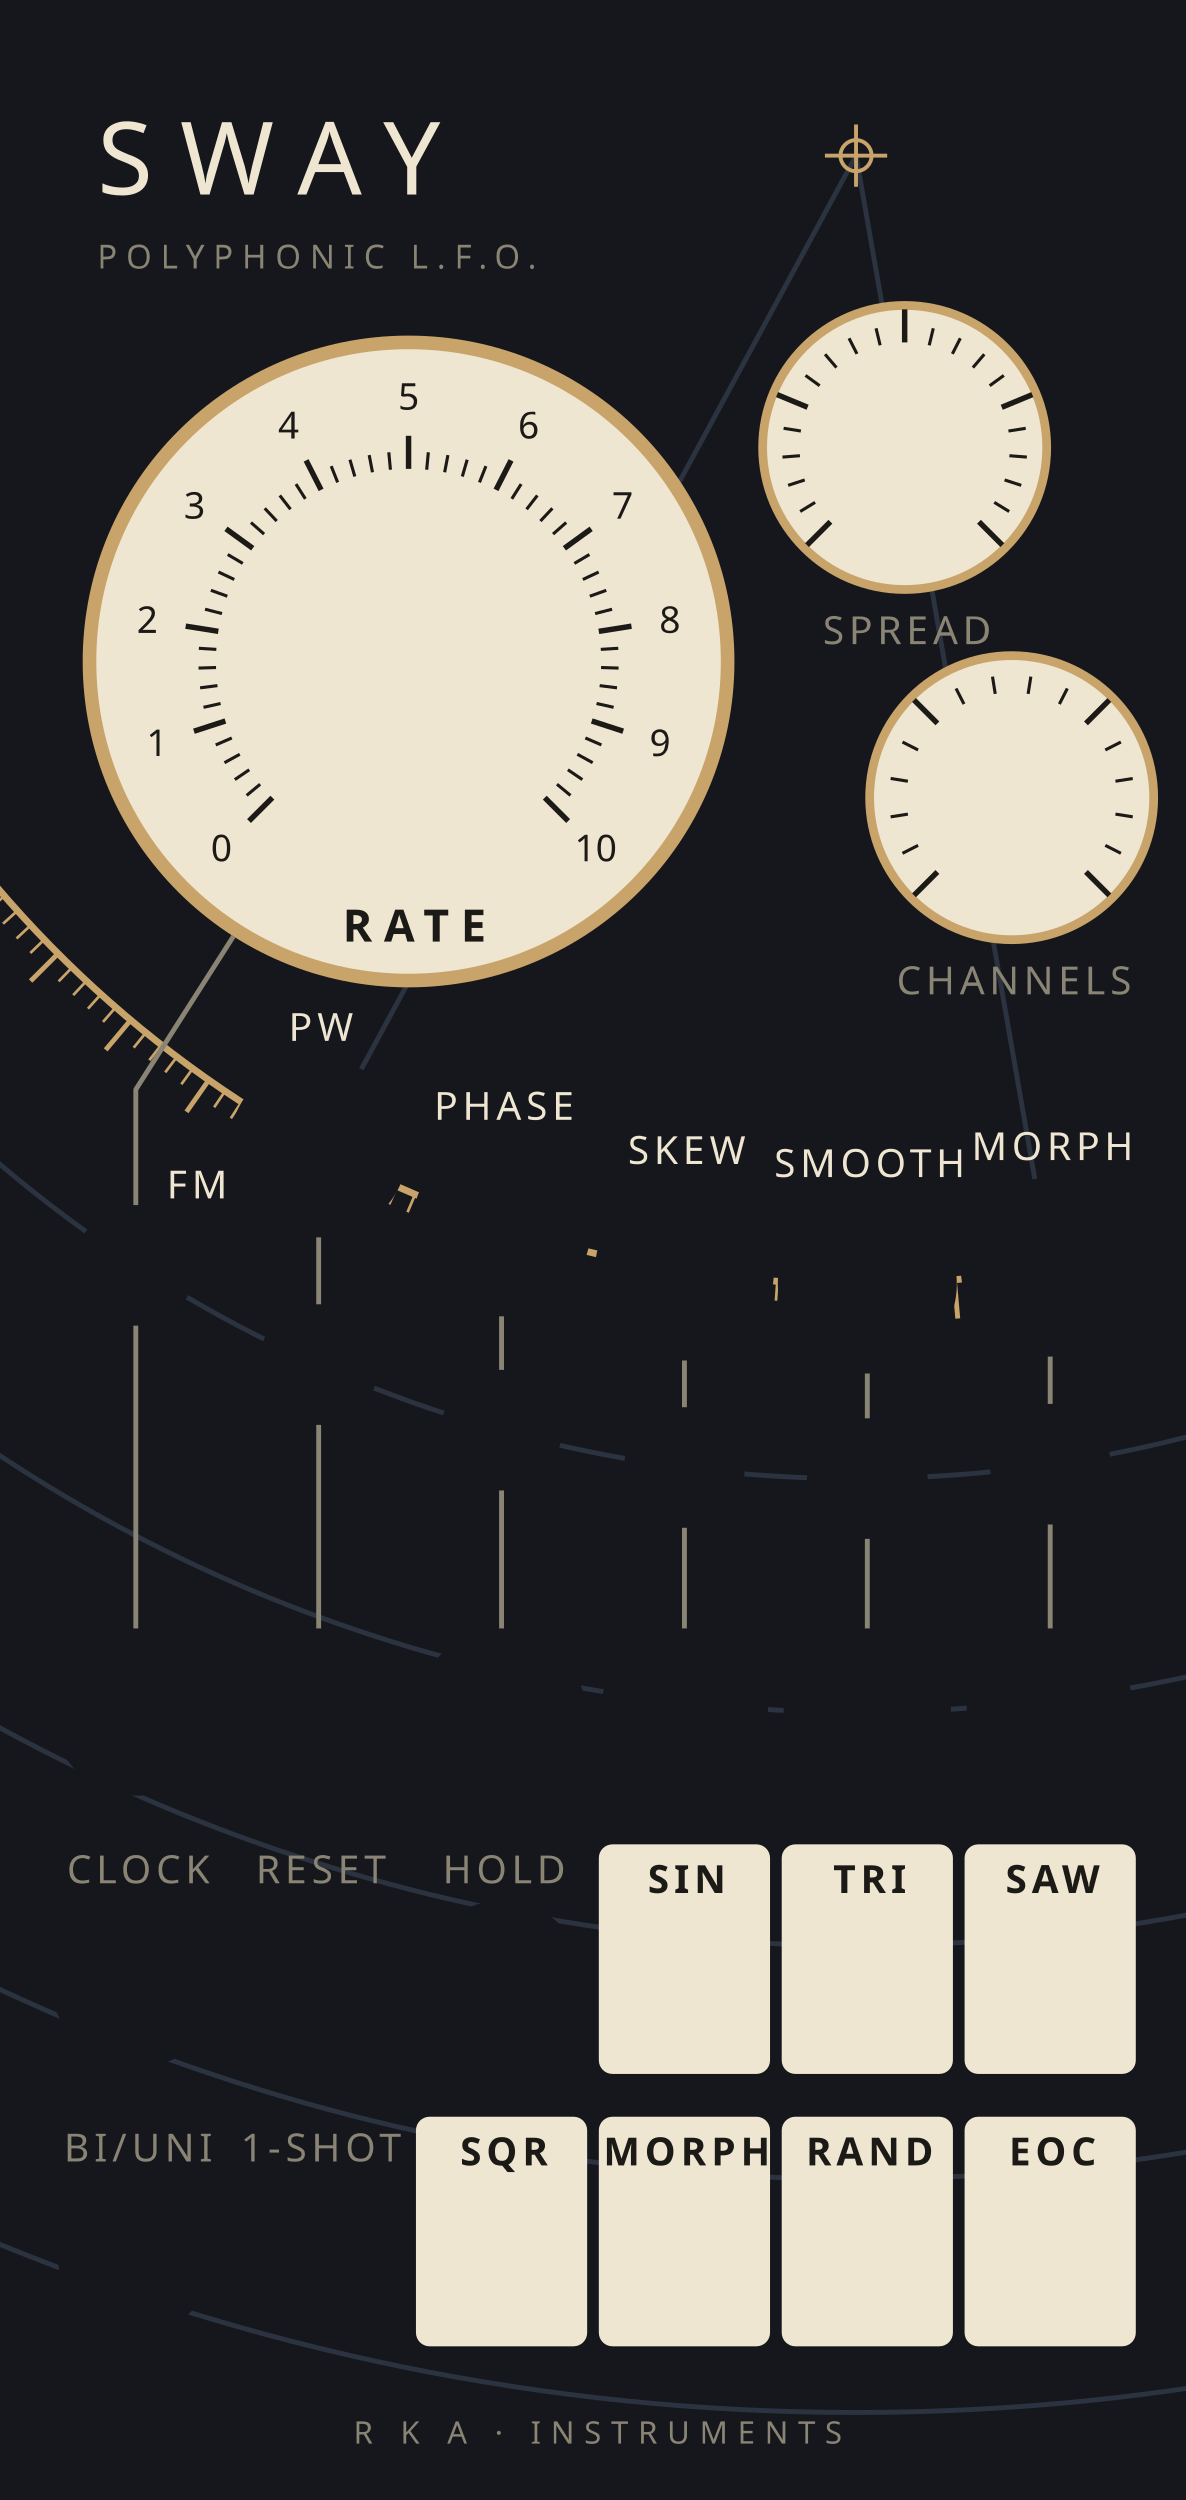
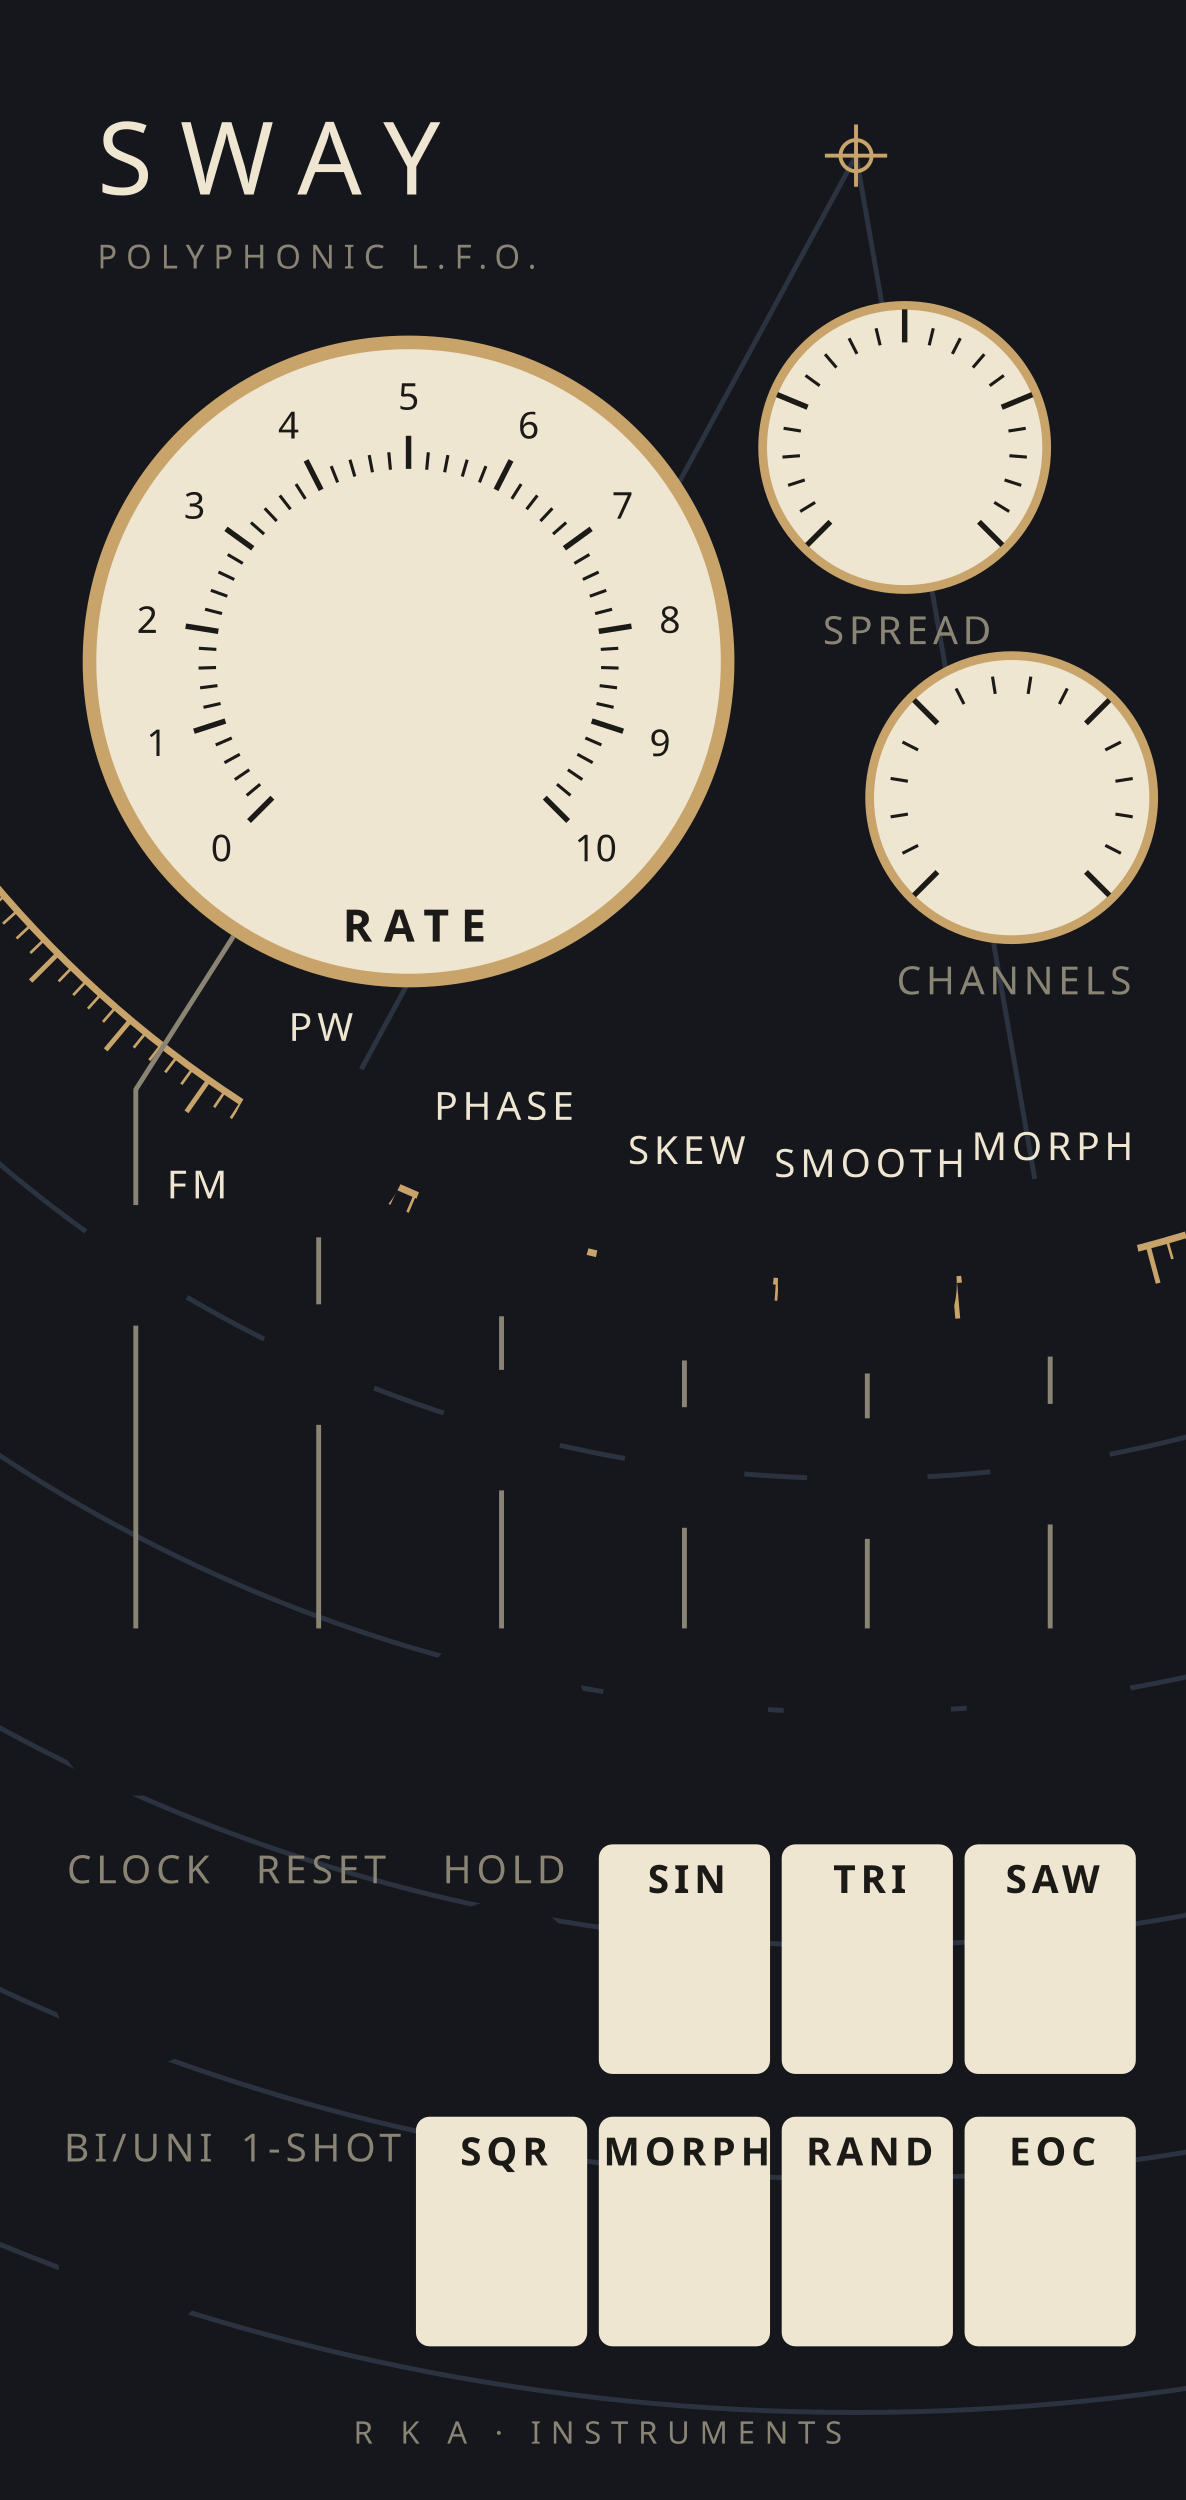
<svg xmlns="http://www.w3.org/2000/svg" width="60.96mm" height="128.5mm" viewBox="0 0 60.96 128.5">
  <rect width="60.96" height="128.5" fill="#15171c" />
  <circle cx="44" cy="8" r="68" fill="none" stroke="#2c3340" stroke-width="0.25" />
  <circle cx="44" cy="8" r="80" fill="none" stroke="#2c3340" stroke-width="0.25" />
  <circle cx="44" cy="8" r="92" fill="none" stroke="#2c3340" stroke-width="0.25" />
  <circle cx="44" cy="8" r="104" fill="none" stroke="#2c3340" stroke-width="0.25" />
  <circle cx="44" cy="8" r="116" fill="none" stroke="#2c3340" stroke-width="0.25" />
  <path d="M44 8L16.38 59 M44 8L53.98 65.13" fill="none" stroke="#2c3340" stroke-width="0.25" />
-   <path d="M-4.084 40.433A58 58 0 0 0 54.072 65.119" fill="none" stroke="#c9a46a" stroke-width="0.35" />
-   <path d="M-4.084 40.433L-4.913 40.992 M-2.923 42.092L-3.732 42.679 M-2.321 42.905L-3.119 43.507 M-1.705 43.708L-2.493 44.324 M-1.074 44.501L-1.852 45.13 M0.227 46.051L-0.528 46.707 M0.898 46.81L0.154 47.479 M1.581 47.556L0.85 48.238 M2.278 48.29L1.559 48.985 M3.71 49.722L3.015 50.441 M4.444 50.419L3.762 51.15 M5.19 51.102L4.521 51.846 M5.949 51.773L5.293 52.528 M7.499 53.074L6.87 53.852 M8.292 53.705L7.676 54.493 M9.095 54.321L8.493 55.119 M9.908 54.923L9.321 55.732 M11.567 56.084L11.008 56.913 M12.411 56.643L11.866 57.482 M13.265 57.187L12.735 58.035 M14.128 57.716L13.613 58.573 M15.881 58.728L15.396 59.603 M16.771 59.211L16.301 60.094 M17.669 59.678L17.215 60.569 M18.574 60.13L18.136 61.029 M20.409 60.986L20.003 61.899 M21.338 61.389L20.947 62.31 M22.273 61.777L21.898 62.704 M23.215 62.148L22.856 63.081 M25.117 62.84L24.791 63.786 M26.077 63.161L25.768 64.112 M27.042 63.466L26.75 64.422 M28.013 63.753L27.737 64.714 M29.969 64.277L29.727 65.247 M30.953 64.513L30.728 65.488 M31.941 64.733L31.733 65.711 M32.933 64.934L32.742 65.916 M34.927 65.286L34.77 66.274 M35.928 65.436L35.789 66.426 M36.932 65.568L36.81 66.56 M37.937 65.682L37.833 66.677 M39.954 65.859L39.884 66.856 M40.965 65.921L40.912 66.919 M41.976 65.965L41.941 66.964 M42.988 65.991L42.97 66.991 M45.012 65.991L45.03 66.991 M46.024 65.965L46.059 66.964 M47.035 65.921L47.088 66.919 M48.046 65.859L48.116 66.856 M50.063 65.682L50.167 66.677 M51.068 65.568L51.19 66.56 M52.072 65.436L52.211 66.426 M53.073 65.286L53.23 66.274" fill="none" stroke="#c9a46a" stroke-width="0.14" />
-   <path d="M-3.511 41.267L-5.149 42.415 M-0.431 45.282L-1.963 46.567 M2.988 49.012L1.574 50.426 M6.718 52.431L5.433 53.963 M10.733 55.511L9.585 57.149 M15 58.229L14 59.962 M19.488 60.566L18.643 62.378 M24.163 62.502L23.479 64.382 M28.988 64.024L28.471 65.956 M33.928 65.119L33.581 67.088 M38.945 65.779L38.771 67.772 M44 66L44 68 M49.055 65.779L49.229 67.772 M54.072 65.119L54.419 67.088" fill="none" stroke="#c9a46a" stroke-width="0.25" />
+   <path d="M-4.084 40.433A58 58 0 0 0 60.958 63.466" fill="none" stroke="#c9a46a" stroke-width="0.35" />
+   <path d="M-4.084 40.433L-4.913 40.992 M-2.923 42.092L-3.732 42.679 M-2.321 42.905L-3.119 43.507 M-1.705 43.708L-2.493 44.324 M-1.074 44.501L-1.852 45.13 M0.227 46.051L-0.528 46.707 M0.898 46.81L0.154 47.479 M1.581 47.556L0.85 48.238 M2.278 48.29L1.559 48.985 M3.71 49.722L3.015 50.441 M4.444 50.419L3.762 51.15 M5.19 51.102L4.521 51.846 M5.949 51.773L5.293 52.528 M7.499 53.074L6.87 53.852 M8.292 53.705L7.676 54.493 M9.095 54.321L8.493 55.119 M9.908 54.923L9.321 55.732 M11.567 56.084L11.008 56.913 M12.411 56.643L11.866 57.482 M13.265 57.187L12.735 58.035 M14.128 57.716L13.613 58.573 M15.881 58.728L15.396 59.603 M16.771 59.211L16.301 60.094 M17.669 59.678L17.215 60.569 M18.574 60.13L18.136 61.029 M20.409 60.986L20.003 61.899 M21.338 61.389L20.947 62.31 M22.273 61.777L21.898 62.704 M23.215 62.148L22.856 63.081 M25.117 62.84L24.791 63.786 M26.077 63.161L25.768 64.112 M27.042 63.466L26.75 64.422 M28.013 63.753L27.737 64.714 M29.969 64.277L29.727 65.247 M30.953 64.513L30.728 65.488 M31.941 64.733L31.733 65.711 M32.933 64.934L32.742 65.916 M34.927 65.286L34.77 66.274 M35.928 65.436L35.789 66.426 M36.932 65.568L36.81 66.56 M37.937 65.682L37.833 66.677 M39.954 65.859L39.884 66.856 M40.965 65.921L40.912 66.919 M41.976 65.965L41.941 66.964 M42.988 65.991L42.97 66.991 M45.012 65.991L45.03 66.991 M46.024 65.965L46.059 66.964 M47.035 65.921L47.088 66.919 M48.046 65.859L48.116 66.856 M50.063 65.682L50.167 66.677 M51.068 65.568L51.19 66.56 M52.072 65.436L52.211 66.426 M53.073 65.286L53.23 66.274 M55.067 64.934L55.258 65.916 M56.059 64.733L56.267 65.711 M57.047 64.513L57.272 65.488 M58.031 64.277L58.273 65.247 M59.987 63.753L60.263 64.714 M60.958 63.466L61.25 64.422" fill="none" stroke="#c9a46a" stroke-width="0.14" />
+   <path d="M-3.511 41.267L-5.149 42.415 M-0.431 45.282L-1.963 46.567 M2.988 49.012L1.574 50.426 M6.718 52.431L5.433 53.963 M10.733 55.511L9.585 57.149 M15 58.229L14 59.962 M19.488 60.566L18.643 62.378 M24.163 62.502L23.479 64.382 M28.988 64.024L28.471 65.956 M33.928 65.119L33.581 67.088 M38.945 65.779L38.771 67.772 M44 66L44 68 M49.055 65.779L49.229 67.772 M54.072 65.119L54.419 67.088 M59.012 64.024L59.529 65.956" fill="none" stroke="#c9a46a" stroke-width="0.25" />
  <path d="M42.4 8L45.6 8 M44 6.4L44 9.6" fill="none" stroke="#c9a46a" stroke-width="0.2" />
  <circle cx="44" cy="8" r="0.8" fill="none" stroke="#c9a46a" stroke-width="0.2" />
  <path d="M6.98 84L6.98 65.04L6.98 56L11.998 48.126" fill="none" stroke="#8a8474" stroke-width="0.25" stroke-linejoin="round" />
  <path d="M16.38 84L16.38 70.14L16.38 63.3" fill="none" stroke="#8a8474" stroke-width="0.25" stroke-linejoin="round" />
  <path d="M25.78 84L25.78 73.51L25.78 67.36" fill="none" stroke="#8a8474" stroke-width="0.25" stroke-linejoin="round" />
  <path d="M35.18 84L35.18 75.43L35.18 69.63" fill="none" stroke="#8a8474" stroke-width="0.25" stroke-linejoin="round" />
  <path d="M44.58 84L44.58 76L44.58 70.3" fill="none" stroke="#8a8474" stroke-width="0.25" stroke-linejoin="round" />
  <path d="M53.98 84L53.98 75.26L53.98 69.43" fill="none" stroke="#8a8474" stroke-width="0.25" stroke-linejoin="round" />
  <circle cx="16.38" cy="59" r="4.6" fill="#15171c" />
  <circle cx="25.78" cy="63.06" r="4.6" fill="#15171c" />
  <circle cx="35.18" cy="65.33" r="4.6" fill="#15171c" />
  <circle cx="44.58" cy="66" r="4.6" fill="#15171c" />
  <circle cx="53.98" cy="65.13" r="4.6" fill="#15171c" />
  <circle cx="6.98" cy="65.04" r="3.1" fill="#15171c" />
  <circle cx="16.38" cy="70.14" r="3.1" fill="#15171c" />
  <circle cx="25.78" cy="73.51" r="3.1" fill="#15171c" />
  <circle cx="35.18" cy="75.43" r="3.1" fill="#15171c" />
  <circle cx="44.58" cy="76" r="3.1" fill="#15171c" />
  <circle cx="53.98" cy="75.26" r="3.1" fill="#15171c" />
  <circle cx="6.98" cy="88" r="4.3" fill="#15171c" />
  <circle cx="16.38" cy="88" r="4.3" fill="#15171c" />
  <circle cx="25.78" cy="88" r="4.3" fill="#15171c" />
  <circle cx="35.18" cy="88" r="4.3" fill="#15171c" />
  <circle cx="44.58" cy="88" r="4.3" fill="#15171c" />
  <circle cx="53.98" cy="88" r="4.3" fill="#15171c" />
  <circle cx="6.98" cy="102" r="4.3" fill="#15171c" />
  <circle cx="16.38" cy="102" r="4.3" fill="#15171c" />
  <circle cx="25.78" cy="102" r="4.3" fill="#15171c" />
  <circle cx="6.98" cy="116" r="4" fill="#15171c" />
  <circle cx="16.38" cy="116" r="3.5" fill="#15171c" />
  <circle cx="21" cy="34" r="16.4" fill="#efe6d2" stroke="#c9a46a" stroke-width="0.7" />
  <path d="M13.372 40.31L12.678 40.884 M12.812 39.565L12.068 40.071 M12.325 38.769L11.536 39.203 M11.914 37.932L11.088 38.289 M11.338 36.16L10.46 36.356 M11.178 35.241L10.285 35.354 M11.105 34.311L10.205 34.339 M11.12 33.378L10.221 33.322 M11.411 31.538L10.539 31.314 M11.685 30.646L10.838 30.342 M12.042 29.785L11.228 29.402 M12.479 28.96L11.704 28.502 M13.574 27.453L12.899 26.858 M14.223 26.783L13.607 26.127 M14.932 26.177L14.381 25.466 M15.695 25.641L15.213 24.881 M17.356 24.795L17.024 23.958 M18.238 24.493L17.987 23.629 M19.145 24.275L18.976 23.391 M20.068 24.144L19.984 23.248 M21.932 24.144L22.016 23.248 M22.855 24.275L23.024 23.391 M23.762 24.493L24.013 23.629 M24.644 24.795L24.976 23.958 M26.305 25.641L26.787 24.881 M27.068 26.177L27.619 25.466 M27.777 26.783L28.393 26.127 M28.426 27.453L29.101 26.858 M29.521 28.96L30.296 28.502 M29.958 29.785L30.772 29.402 M30.315 30.646L31.162 30.342 M30.589 31.538L31.461 31.314 M30.88 33.378L31.779 33.322 M30.895 34.311L31.795 34.339 M30.822 35.241L31.715 35.354 M30.662 36.16L31.54 36.356 M30.086 37.932L30.912 38.289 M29.675 38.769L30.464 39.203 M29.188 39.565L29.932 40.071 M28.628 40.31L29.322 40.884" fill="none" stroke="#1c1a16" stroke-width="0.16" />
  <path d="M14 41L12.798 42.202 M11.585 37.059L9.968 37.585 M11.222 32.451L9.543 32.185 M12.991 28.181L11.615 27.182 M16.505 25.179L15.734 23.664 M21 24.1L21 22.4 M25.495 25.179L26.266 23.664 M29.009 28.181L30.385 27.182 M30.778 32.451L32.457 32.185 M30.415 37.059L32.032 37.585 M28 41L29.202 42.202" fill="none" stroke="#1c1a16" stroke-width="0.28" />
  <circle cx="46.5" cy="23" r="7.3" fill="#efe6d2" stroke="#c9a46a" stroke-width="0.45" />
  <path d="M41.896 25.821L41.128 26.292 M41.364 24.669L40.508 24.947 M41.117 23.424L40.219 23.494 M41.166 22.155L40.278 22.014 M42.131 19.826L41.403 19.297 M42.993 18.894L42.408 18.209 M44.048 18.189L43.64 17.387 M45.239 17.749L45.029 16.874 M47.761 17.749L47.971 16.874 M48.952 18.189L49.36 17.387 M50.007 18.894L50.592 18.209 M50.869 19.826L51.597 19.297 M51.834 22.155L52.722 22.014 M51.883 23.424L52.781 23.494 M51.636 24.669L52.492 24.947 M51.104 25.821L51.872 26.292" fill="none" stroke="#1c1a16" stroke-width="0.16" />
  <path d="M42.682 26.818L41.48 28.02 M41.511 20.934L39.94 20.283 M46.5 17.6L46.5 15.9 M51.489 20.934L53.06 20.283 M50.318 26.818L51.52 28.02" fill="none" stroke="#1c1a16" stroke-width="0.28" />
  <circle cx="52" cy="41" r="7.3" fill="#efe6d2" stroke="#c9a46a" stroke-width="0.45" />
  <path d="M47.189 43.452L46.387 43.86 M46.666 41.845L45.778 41.986 M46.666 40.155L45.778 40.014 M47.189 38.548L46.387 38.14 M49.548 36.189L49.14 35.387 M51.155 35.666L51.014 34.778 M52.845 35.666L52.986 34.778 M54.452 36.189L54.86 35.387 M56.811 38.548L57.613 38.14 M57.334 40.155L58.222 40.014 M57.334 41.845L58.222 41.986 M56.811 43.452L57.613 43.86" fill="none" stroke="#1c1a16" stroke-width="0.16" />
  <path d="M48.182 44.818L46.98 46.02 M48.182 37.182L46.98 35.98 M55.818 37.182L57.02 35.98 M55.818 44.818L57.02 46.02" fill="none" stroke="#1c1a16" stroke-width="0.28" />
  <rect x="30.78" y="94.8" width="8.8" height="11.8" rx="0.7" fill="#efe6d2" />
  <rect x="40.18" y="94.8" width="8.8" height="11.8" rx="0.7" fill="#efe6d2" />
  <rect x="49.58" y="94.8" width="8.8" height="11.8" rx="0.7" fill="#efe6d2" />
  <rect x="21.38" y="108.8" width="8.8" height="11.8" rx="0.7" fill="#efe6d2" />
  <rect x="30.78" y="108.8" width="8.8" height="11.8" rx="0.7" fill="#efe6d2" />
  <rect x="40.18" y="108.8" width="8.8" height="11.8" rx="0.7" fill="#efe6d2" />
  <rect x="49.58" y="108.8" width="8.8" height="11.8" rx="0.7" fill="#efe6d2" />
  <text x="5.00" y="10.00" font-family="D-DIN Condensed" font-size="5.2" font-weight="normal" letter-spacing="1.4" text-anchor="start" fill="#efe6d2">SWAY</text>
  <text x="5.00" y="13.80" font-family="D-DIN Condensed" font-size="1.7" font-weight="normal" letter-spacing="0.45" text-anchor="start" fill="#8a8474">POLYPHONIC L.F.O.</text>
  <text x="11.38" y="44.27" font-family="D-DIN Condensed" font-size="1.9" font-weight="normal" letter-spacing="0" text-anchor="middle" fill="#1c1a16">0</text>
  <text x="8.07" y="38.86" font-family="D-DIN Condensed" font-size="1.9" font-weight="normal" letter-spacing="0" text-anchor="middle" fill="#1c1a16">1</text>
  <text x="7.57" y="32.53" font-family="D-DIN Condensed" font-size="1.9" font-weight="normal" letter-spacing="0" text-anchor="middle" fill="#1c1a16">2</text>
  <text x="10.00" y="26.66" font-family="D-DIN Condensed" font-size="1.9" font-weight="normal" letter-spacing="0" text-anchor="middle" fill="#1c1a16">3</text>
  <text x="14.83" y="22.54" font-family="D-DIN Condensed" font-size="1.9" font-weight="normal" letter-spacing="0" text-anchor="middle" fill="#1c1a16">4</text>
  <text x="21.00" y="21.06" font-family="D-DIN Condensed" font-size="1.9" font-weight="normal" letter-spacing="0" text-anchor="middle" fill="#1c1a16">5</text>
  <text x="27.17" y="22.54" font-family="D-DIN Condensed" font-size="1.9" font-weight="normal" letter-spacing="0" text-anchor="middle" fill="#1c1a16">6</text>
  <text x="32.00" y="26.66" font-family="D-DIN Condensed" font-size="1.9" font-weight="normal" letter-spacing="0" text-anchor="middle" fill="#1c1a16">7</text>
  <text x="34.43" y="32.53" font-family="D-DIN Condensed" font-size="1.9" font-weight="normal" letter-spacing="0" text-anchor="middle" fill="#1c1a16">8</text>
  <text x="33.93" y="38.86" font-family="D-DIN Condensed" font-size="1.9" font-weight="normal" letter-spacing="0" text-anchor="middle" fill="#1c1a16">9</text>
  <text x="30.62" y="44.27" font-family="D-DIN Condensed" font-size="1.9" font-weight="normal" letter-spacing="0" text-anchor="middle" fill="#1c1a16">10</text>
  <text x="21.30" y="48.40" font-family="D-DIN Condensed" font-size="2.3" font-weight="bold" letter-spacing="0.6" text-anchor="middle" fill="#1c1a16">RATE</text>
  <text x="46.62" y="33.11" font-family="D-DIN Condensed" font-size="2" font-weight="normal" letter-spacing="0.25" text-anchor="middle" fill="#8a8474">SPREAD</text>
  <text x="52.12" y="51.11" font-family="D-DIN Condensed" font-size="2" font-weight="normal" letter-spacing="0.25" text-anchor="middle" fill="#8a8474">CHANNELS</text>
  <text x="16.50" y="53.50" font-family="D-DIN Condensed" font-size="2" font-weight="normal" letter-spacing="0.25" text-anchor="middle" fill="#efe6d2">PW</text>
  <text x="25.91" y="57.56" font-family="D-DIN Condensed" font-size="2" font-weight="normal" letter-spacing="0.25" text-anchor="middle" fill="#efe6d2">PHASE</text>
  <text x="35.30" y="59.83" font-family="D-DIN Condensed" font-size="2" font-weight="normal" letter-spacing="0.25" text-anchor="middle" fill="#efe6d2">SKEW</text>
  <text x="44.70" y="60.50" font-family="D-DIN Condensed" font-size="2" font-weight="normal" letter-spacing="0.25" text-anchor="middle" fill="#efe6d2">SMOOTH</text>
  <text x="54.10" y="59.63" font-family="D-DIN Condensed" font-size="2" font-weight="normal" letter-spacing="0.25" text-anchor="middle" fill="#efe6d2">MORPH</text>
  <text x="7.11" y="96.80" font-family="D-DIN Condensed" font-size="2" font-weight="normal" letter-spacing="0.25" text-anchor="middle" fill="#8a8474">CLOCK</text>
  <text x="16.50" y="96.80" font-family="D-DIN Condensed" font-size="2" font-weight="normal" letter-spacing="0.25" text-anchor="middle" fill="#8a8474">RESET</text>
  <text x="25.91" y="96.80" font-family="D-DIN Condensed" font-size="2" font-weight="normal" letter-spacing="0.25" text-anchor="middle" fill="#8a8474">HOLD</text>
  <text x="35.30" y="97.30" font-family="D-DIN Condensed" font-size="2" font-weight="bold" letter-spacing="0.25" text-anchor="middle" fill="#1c1a16">SIN</text>
  <text x="44.70" y="97.30" font-family="D-DIN Condensed" font-size="2" font-weight="bold" letter-spacing="0.25" text-anchor="middle" fill="#1c1a16">TRI</text>
  <text x="54.10" y="97.30" font-family="D-DIN Condensed" font-size="2" font-weight="bold" letter-spacing="0.25" text-anchor="middle" fill="#1c1a16">SAW</text>
  <text x="7.11" y="111.10" font-family="D-DIN Condensed" font-size="2" font-weight="normal" letter-spacing="0.25" text-anchor="middle" fill="#8a8474">BI/UNI</text>
  <text x="16.50" y="111.10" font-family="D-DIN Condensed" font-size="2" font-weight="normal" letter-spacing="0.25" text-anchor="middle" fill="#8a8474">1-SHOT</text>
  <text x="25.91" y="111.30" font-family="D-DIN Condensed" font-size="2" font-weight="bold" letter-spacing="0.25" text-anchor="middle" fill="#1c1a16">SQR</text>
  <text x="35.30" y="111.30" font-family="D-DIN Condensed" font-size="2" font-weight="bold" letter-spacing="0.25" text-anchor="middle" fill="#1c1a16">MORPH</text>
  <text x="44.70" y="111.30" font-family="D-DIN Condensed" font-size="2" font-weight="bold" letter-spacing="0.25" text-anchor="middle" fill="#1c1a16">RAND</text>
  <text x="54.10" y="111.30" font-family="D-DIN Condensed" font-size="2" font-weight="bold" letter-spacing="0.25" text-anchor="middle" fill="#1c1a16">EOC</text>
  <text x="8.58" y="61.60" font-family="D-DIN Condensed" font-size="2" font-weight="normal" letter-spacing="0.25" text-anchor="start" fill="#efe6d2">FM</text>
  <text x="30.73" y="125.60" font-family="D-DIN Condensed" font-size="1.6" font-weight="normal" letter-spacing="0.5" text-anchor="middle" fill="#8a8474">R K A · INSTRUMENTS</text>
  <g id="components" style="display:none">
    <circle id="param-RATE" cx="21.0" cy="34.0" r="1" fill="#ff0000" />
    <circle id="light-RATE" cx="21.0" cy="45.2" r="1" fill="#ff00ff" />
    <circle id="param-SPREAD" cx="46.5" cy="23.0" r="1" fill="#ff0000" />
    <circle id="param-CHANNELS" cx="52.0" cy="41.0" r="1" fill="#ff0000" />
    <circle id="param-PW" cx="16.38" cy="59.0" r="1" fill="#ff0000" />
    <circle id="param-PHASE" cx="25.78" cy="63.06" r="1" fill="#ff0000" />
    <circle id="param-SKEW" cx="35.18" cy="65.33" r="1" fill="#ff0000" />
    <circle id="param-SMOOTH" cx="44.58" cy="66.0" r="1" fill="#ff0000" />
    <circle id="param-MORPH" cx="53.98" cy="65.13" r="1" fill="#ff0000" />
    <circle id="param-FM_ATT" cx="6.98" cy="65.04" r="1" fill="#ff0000" />
    <circle id="param-PW_ATT" cx="16.38" cy="70.14" r="1" fill="#ff0000" />
    <circle id="param-PHASE_ATT" cx="25.78" cy="73.51" r="1" fill="#ff0000" />
    <circle id="param-SKEW_ATT" cx="35.18" cy="75.43" r="1" fill="#ff0000" />
    <circle id="param-SMOOTH_ATT" cx="44.58" cy="76.0" r="1" fill="#ff0000" />
    <circle id="param-MORPH_ATT" cx="53.98" cy="75.26" r="1" fill="#ff0000" />
    <circle id="input-FM" cx="6.98" cy="88.0" r="1" fill="#00ff00" />
    <circle id="input-PW" cx="16.38" cy="88.0" r="1" fill="#00ff00" />
    <circle id="input-PHASE" cx="25.78" cy="88.0" r="1" fill="#00ff00" />
    <circle id="input-SKEW" cx="35.18" cy="88.0" r="1" fill="#00ff00" />
    <circle id="input-SMOOTH" cx="44.58" cy="88.0" r="1" fill="#00ff00" />
    <circle id="input-MORPH" cx="53.98" cy="88.0" r="1" fill="#00ff00" />
    <circle id="input-CLOCK" cx="6.98" cy="102.0" r="1" fill="#00ff00" />
    <circle id="input-RESET" cx="16.38" cy="102.0" r="1" fill="#00ff00" />
    <circle id="input-HOLD" cx="25.78" cy="102.0" r="1" fill="#00ff00" />
    <circle id="output-SIN" cx="35.18" cy="102.0" r="1" fill="#0000ff" />
    <circle id="output-TRI" cx="44.58" cy="102.0" r="1" fill="#0000ff" />
    <circle id="output-SAW" cx="53.98" cy="102.0" r="1" fill="#0000ff" />
    <circle id="param-OFFSET" cx="6.98" cy="116.0" r="1" fill="#ff0000" />
    <circle id="param-ONESHOT" cx="16.38" cy="116.0" r="1" fill="#ff0000" />
    <circle id="output-SQR" cx="25.78" cy="116.0" r="1" fill="#0000ff" />
    <circle id="output-MORPH" cx="35.18" cy="116.0" r="1" fill="#0000ff" />
    <circle id="output-RAND" cx="44.58" cy="116.0" r="1" fill="#0000ff" />
    <circle id="output-EOC" cx="53.98" cy="116.0" r="1" fill="#0000ff" />
  </g>
</svg>
